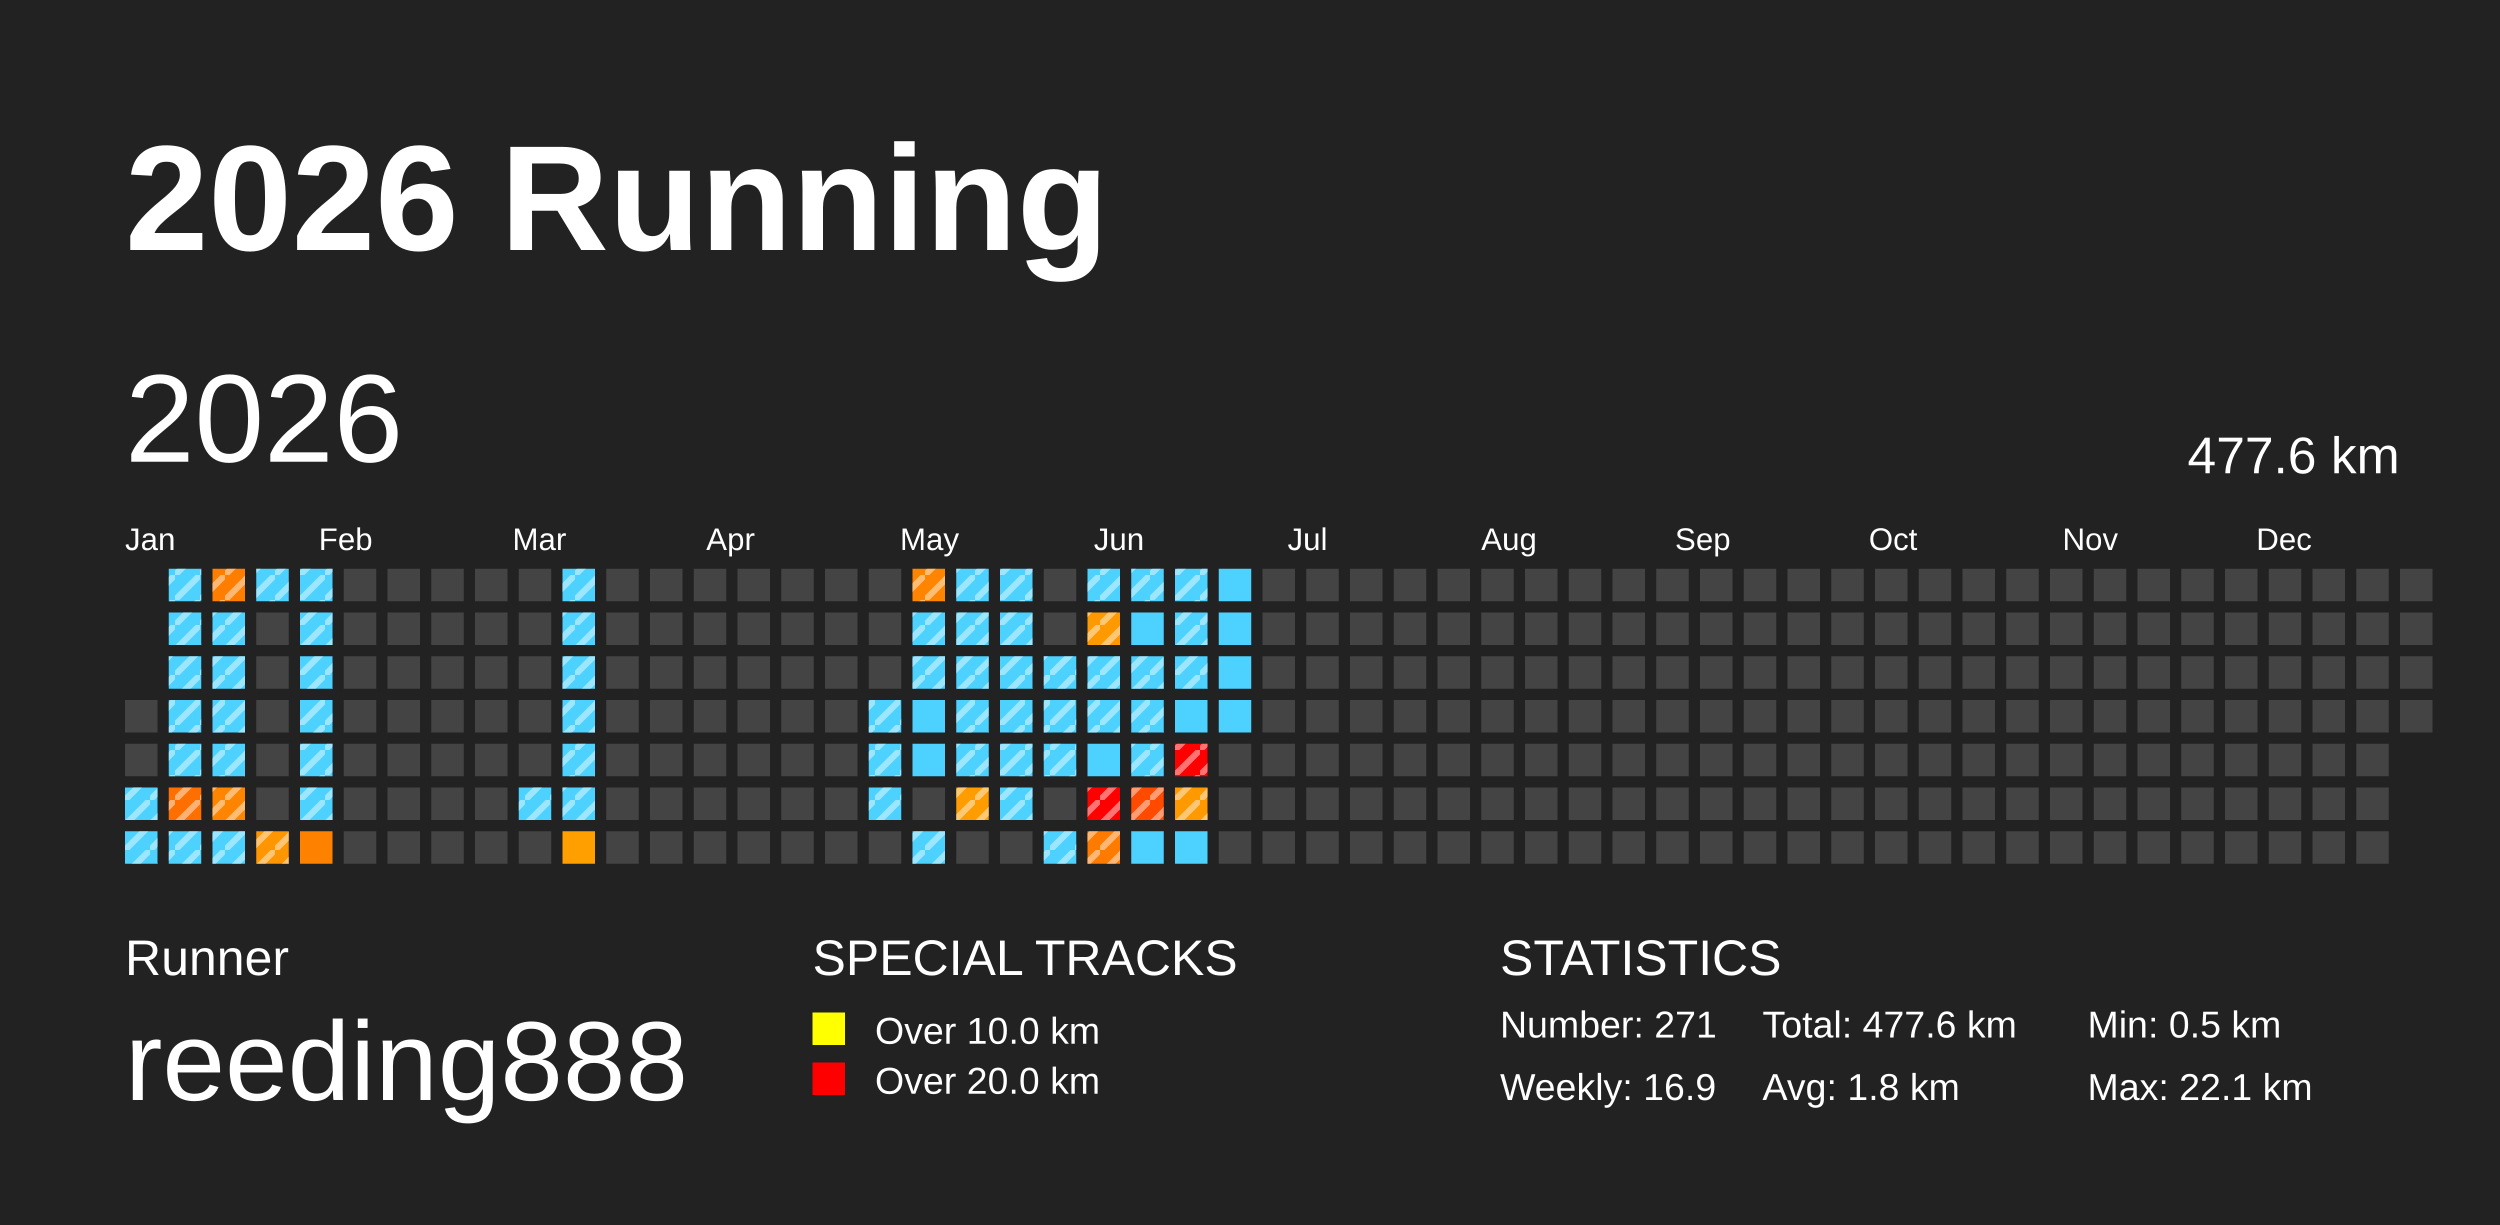
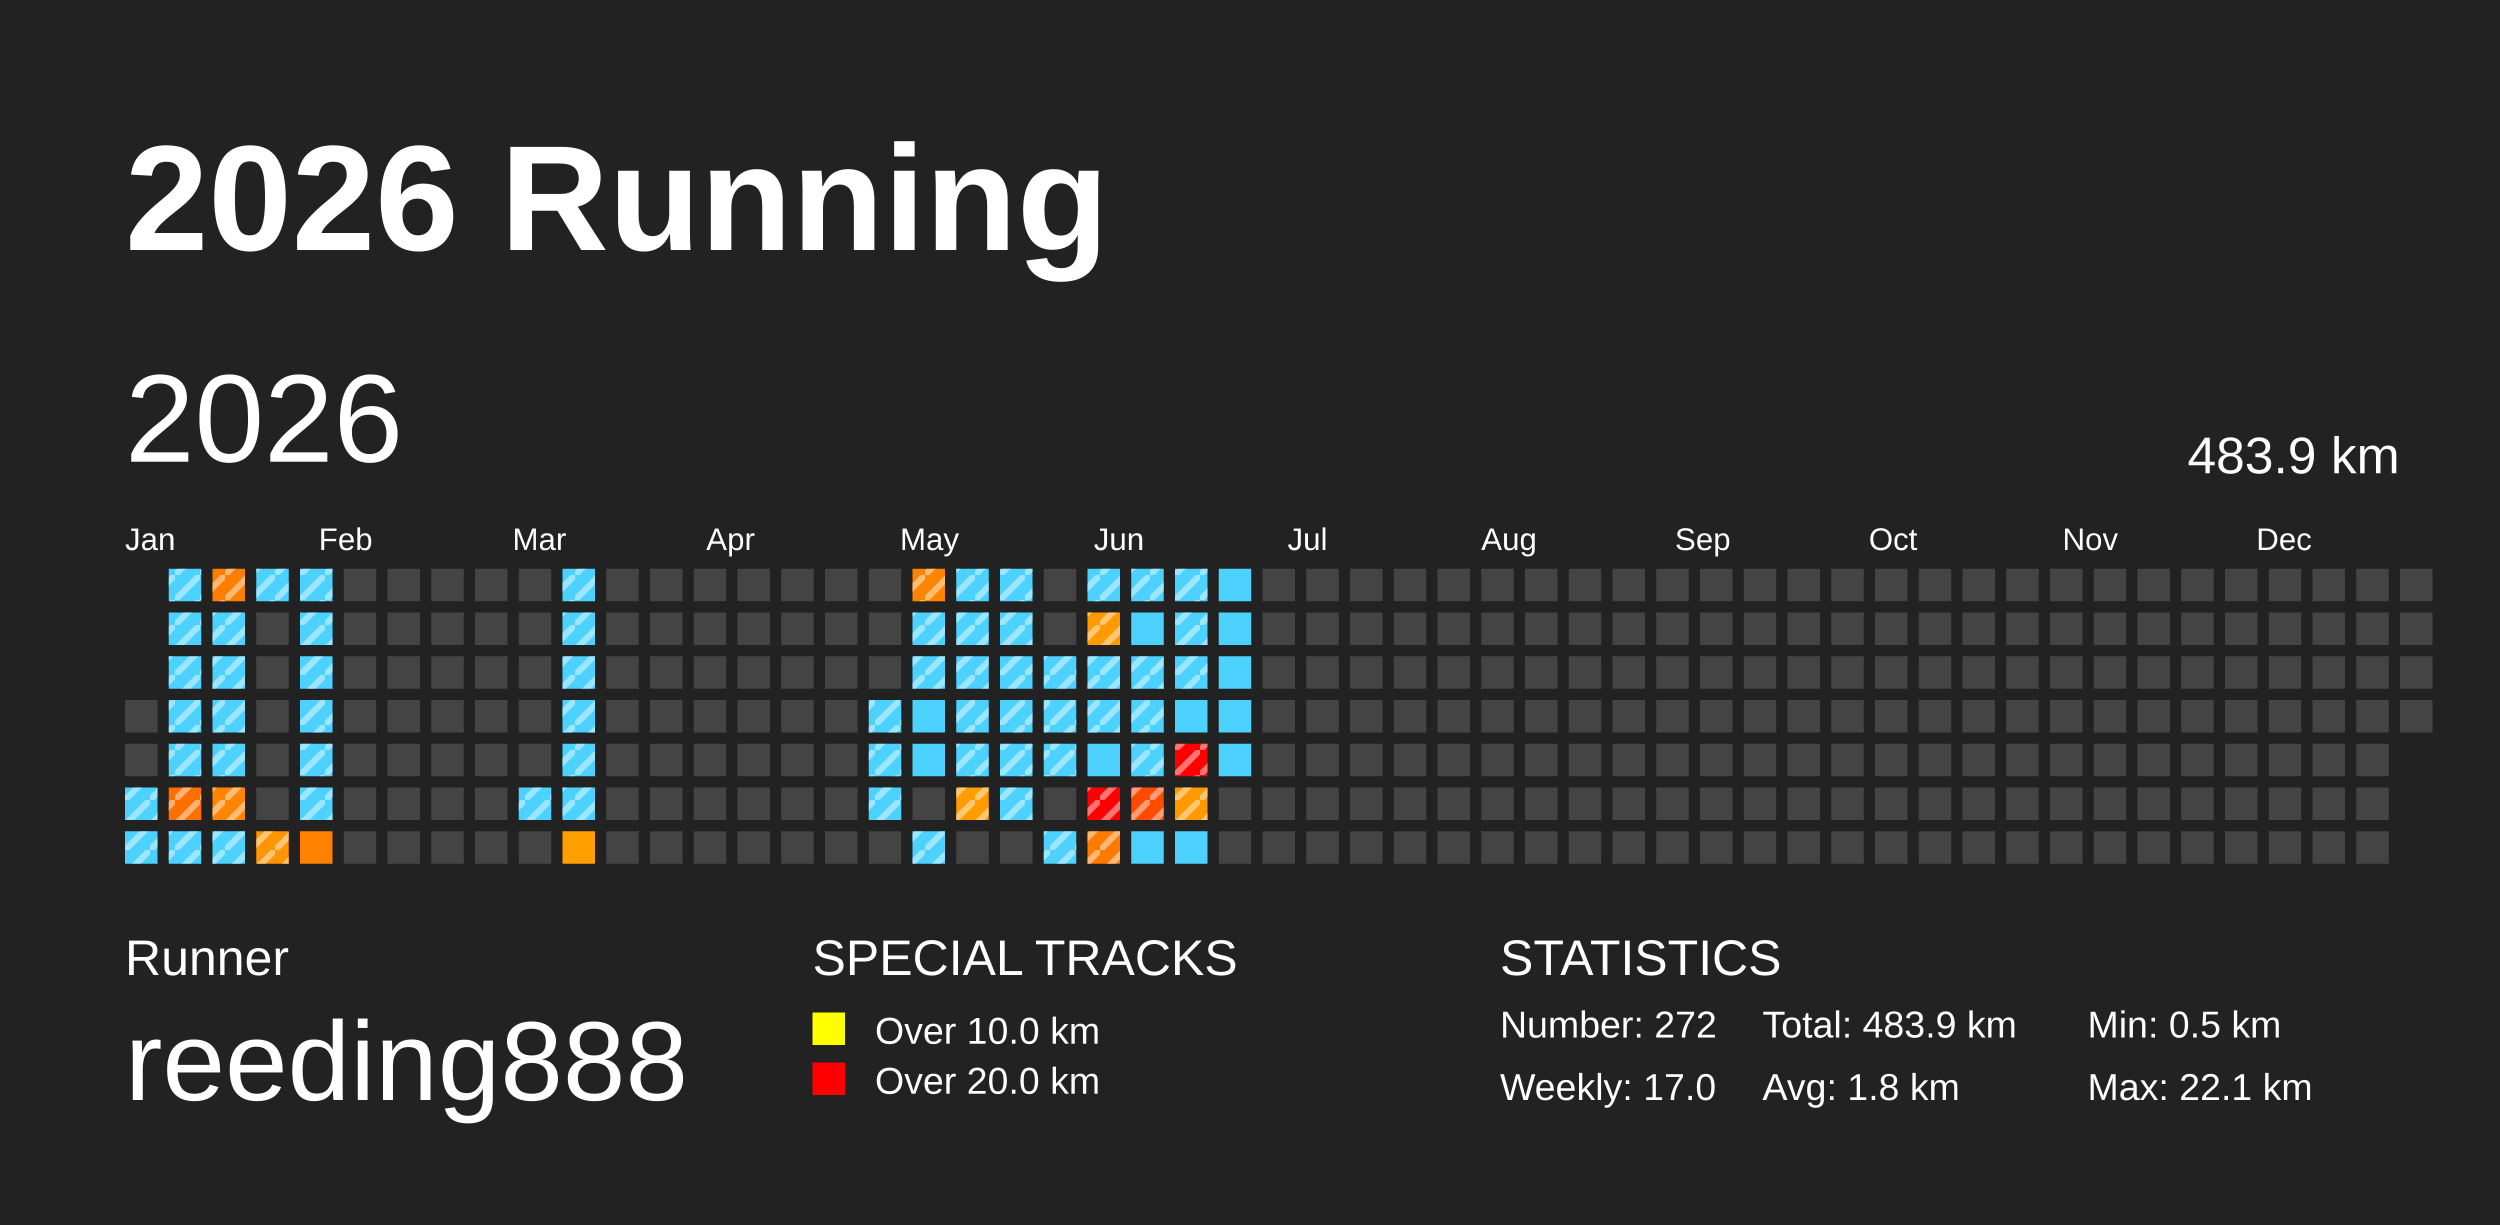
<svg xmlns="http://www.w3.org/2000/svg" baseProfile="full" height="98mm" version="1.1" viewBox="0,0,200,98" width="200mm">
  <defs>
    <pattern height="2" id="indoor-stripe" patternUnits="userSpaceOnUse" width="2">
      <line stroke="white" stroke-opacity="0.45" stroke-width="0.5" x1="0" x2="2" y1="2" y2="0" />
    </pattern>
  </defs>
  <rect fill="#222222" height="98" width="200" x="0" y="0" />
  <text fill="#FFFFFF" style="font-size:12px; font-family:Arial; font-weight:bold;" x="10" y="20">2026 Running</text>
  <text fill="#FFFFFF" style="font-size:4px; font-family:Arial" x="10" y="78">Runner</text>
  <text fill="#FFFFFF" style="font-size:9px; font-family:Arial" x="10" y="88">reeding888</text>
  <text fill="#FFFFFF" style="font-size:4px; font-family:Arial" x="65" y="78">SPECIAL TRACKS</text>
  <rect fill="yellow" height="2.6" width="2.6" x="65" y="81" />
  <text fill="#FFFFFF" style="font-size:3px; font-family:Arial" x="70" y="83.5">Over 10.0 km</text>
  <rect fill="red" height="2.6" width="2.6" x="65" y="85" />
  <text fill="#FFFFFF" style="font-size:3px; font-family:Arial" x="70" y="87.5">Over 20.0 km</text>
  <text fill="#FFFFFF" style="font-size:4px; font-family:Arial" x="120" y="78">STATISTICS</text>
-   <text fill="#FFFFFF" style="font-size:3px; font-family:Arial" x="120" y="83">Number: 271</text>
-   <text fill="#FFFFFF" style="font-size:3px; font-family:Arial" x="120" y="88">Weekly: 16.9</text>
-   <text fill="#FFFFFF" style="font-size:3px; font-family:Arial" x="141" y="83">Total: 477.6 km</text>
+   <text fill="#FFFFFF" style="font-size:3px; font-family:Arial" x="120" y="83">Number: 272</text>
+   <text fill="#FFFFFF" style="font-size:3px; font-family:Arial" x="120" y="88">Weekly: 17.0</text>
+   <text fill="#FFFFFF" style="font-size:3px; font-family:Arial" x="141" y="83">Total: 483.9 km</text>
  <text fill="#FFFFFF" style="font-size:3px; font-family:Arial" x="141" y="88">Avg: 1.8 km</text>
  <text fill="#FFFFFF" style="font-size:3px; font-family:Arial" x="167" y="83">Min: 0.5 km</text>
  <text fill="#FFFFFF" style="font-size:3px; font-family:Arial" x="167" y="88">Max: 22.1 km</text>
  <text dominant-baseline="hanging" fill="#FFFFFF" style="font-size:10.0px; font-family:Arial;" x="10" y="30">2026</text>
-   <text dominant-baseline="hanging" fill="#FFFFFF" style="font-size:4.125px; font-family:Arial;" x="175" y="35">477.6 km</text>
+   <text dominant-baseline="hanging" fill="#FFFFFF" style="font-size:4.125px; font-family:Arial;" x="175" y="35">483.9 km</text>
  <text fill="#FFFFFF" style="font-size:2.5px; font-family:Arial" x="10.0" y="44">Jan</text>
  <text fill="#FFFFFF" style="font-size:2.5px; font-family:Arial" x="25.5" y="44">Feb</text>
  <text fill="#FFFFFF" style="font-size:2.5px; font-family:Arial" x="41.0" y="44">Mar</text>
  <text fill="#FFFFFF" style="font-size:2.5px; font-family:Arial" x="56.5" y="44">Apr</text>
  <text fill="#FFFFFF" style="font-size:2.5px; font-family:Arial" x="72.0" y="44">May</text>
  <text fill="#FFFFFF" style="font-size:2.5px; font-family:Arial" x="87.5" y="44">Jun</text>
  <text fill="#FFFFFF" style="font-size:2.5px; font-family:Arial" x="103.0" y="44">Jul</text>
  <text fill="#FFFFFF" style="font-size:2.5px; font-family:Arial" x="118.5" y="44">Aug</text>
  <text fill="#FFFFFF" style="font-size:2.5px; font-family:Arial" x="134.0" y="44">Sep</text>
  <text fill="#FFFFFF" style="font-size:2.5px; font-family:Arial" x="149.5" y="44">Oct</text>
  <text fill="#FFFFFF" style="font-size:2.5px; font-family:Arial" x="165.0" y="44">Nov</text>
  <text fill="#FFFFFF" style="font-size:2.5px; font-family:Arial" x="180.5" y="44">Dec</text>
  <rect fill="#444444" height="2.6" width="2.6" x="10.0" y="56.0" />
  <rect fill="#444444" height="2.6" width="2.6" x="10.0" y="59.5" />
  <rect fill="#4dd2ff" height="2.6" width="2.6" x="10.0" y="63.0" />
  <rect fill="url(#indoor-stripe)" height="2.6" style="pointer-events: none;" width="2.6" x="10.0" y="63.0" />
  <rect fill="#4dd2ff" height="2.6" width="2.6" x="10.0" y="66.5" />
  <rect fill="url(#indoor-stripe)" height="2.6" style="pointer-events: none;" width="2.6" x="10.0" y="66.5" />
  <rect fill="#4dd2ff" height="2.6" width="2.6" x="13.5" y="45.5" />
  <rect fill="url(#indoor-stripe)" height="2.6" style="pointer-events: none;" width="2.6" x="13.5" y="45.5" />
  <rect fill="#4dd2ff" height="2.6" width="2.6" x="13.5" y="49.0" />
  <rect fill="url(#indoor-stripe)" height="2.6" style="pointer-events: none;" width="2.6" x="13.5" y="49.0" />
  <rect fill="#4dd2ff" height="2.6" width="2.6" x="13.5" y="52.5" />
  <rect fill="url(#indoor-stripe)" height="2.6" style="pointer-events: none;" width="2.6" x="13.5" y="52.5" />
  <rect fill="#4dd2ff" height="2.6" width="2.6" x="13.5" y="56.0" />
  <rect fill="url(#indoor-stripe)" height="2.6" style="pointer-events: none;" width="2.6" x="13.5" y="56.0" />
  <rect fill="#4dd2ff" height="2.6" width="2.6" x="13.5" y="59.5" />
  <rect fill="url(#indoor-stripe)" height="2.6" style="pointer-events: none;" width="2.6" x="13.5" y="59.5" />
  <rect fill="#ff6f00" height="2.6" width="2.6" x="13.5" y="63.0" />
  <rect fill="url(#indoor-stripe)" height="2.6" style="pointer-events: none;" width="2.6" x="13.5" y="63.0" />
  <rect fill="#4dd2ff" height="2.6" width="2.6" x="13.5" y="66.5" />
  <rect fill="url(#indoor-stripe)" height="2.6" style="pointer-events: none;" width="2.6" x="13.5" y="66.5" />
  <rect fill="#ff7e00" height="2.6" width="2.6" x="17.0" y="45.5" />
  <rect fill="url(#indoor-stripe)" height="2.6" style="pointer-events: none;" width="2.6" x="17.0" y="45.5" />
  <rect fill="#4dd2ff" height="2.6" width="2.6" x="17.0" y="49.0" />
  <rect fill="url(#indoor-stripe)" height="2.6" style="pointer-events: none;" width="2.6" x="17.0" y="49.0" />
  <rect fill="#4dd2ff" height="2.6" width="2.6" x="17.0" y="52.5" />
  <rect fill="url(#indoor-stripe)" height="2.6" style="pointer-events: none;" width="2.6" x="17.0" y="52.5" />
  <rect fill="#4dd2ff" height="2.6" width="2.6" x="17.0" y="56.0" />
  <rect fill="url(#indoor-stripe)" height="2.6" style="pointer-events: none;" width="2.6" x="17.0" y="56.0" />
  <rect fill="#4dd2ff" height="2.6" width="2.6" x="17.0" y="59.5" />
  <rect fill="url(#indoor-stripe)" height="2.6" style="pointer-events: none;" width="2.6" x="17.0" y="59.5" />
  <rect fill="#ff8500" height="2.6" width="2.6" x="17.0" y="63.0" />
  <rect fill="url(#indoor-stripe)" height="2.6" style="pointer-events: none;" width="2.6" x="17.0" y="63.0" />
  <rect fill="#4dd2ff" height="2.6" width="2.6" x="17.0" y="66.5" />
  <rect fill="url(#indoor-stripe)" height="2.6" style="pointer-events: none;" width="2.6" x="17.0" y="66.5" />
  <rect fill="#4dd2ff" height="2.6" width="2.6" x="20.5" y="45.5" />
  <rect fill="url(#indoor-stripe)" height="2.6" style="pointer-events: none;" width="2.6" x="20.5" y="45.5" />
  <rect fill="#444444" height="2.6" width="2.6" x="20.5" y="49.0" />
  <rect fill="#444444" height="2.6" width="2.6" x="20.5" y="52.5" />
  <rect fill="#444444" height="2.6" width="2.6" x="20.5" y="56.0" />
  <rect fill="#444444" height="2.6" width="2.6" x="20.5" y="59.5" />
  <rect fill="#444444" height="2.6" width="2.6" x="20.5" y="63.0" />
  <rect fill="#ff9500" height="2.6" width="2.6" x="20.5" y="66.5" />
  <rect fill="url(#indoor-stripe)" height="2.6" style="pointer-events: none;" width="2.6" x="20.5" y="66.5" />
  <rect fill="#4dd2ff" height="2.6" width="2.6" x="24.0" y="45.5" />
  <rect fill="url(#indoor-stripe)" height="2.6" style="pointer-events: none;" width="2.6" x="24.0" y="45.5" />
  <rect fill="#4dd2ff" height="2.6" width="2.6" x="24.0" y="49.0" />
  <rect fill="url(#indoor-stripe)" height="2.6" style="pointer-events: none;" width="2.6" x="24.0" y="49.0" />
  <rect fill="#4dd2ff" height="2.6" width="2.6" x="24.0" y="52.5" />
  <rect fill="url(#indoor-stripe)" height="2.6" style="pointer-events: none;" width="2.6" x="24.0" y="52.5" />
  <rect fill="#4dd2ff" height="2.6" width="2.6" x="24.0" y="56.0" />
  <rect fill="url(#indoor-stripe)" height="2.6" style="pointer-events: none;" width="2.6" x="24.0" y="56.0" />
  <rect fill="#4dd2ff" height="2.6" width="2.6" x="24.0" y="59.5" />
  <rect fill="url(#indoor-stripe)" height="2.6" style="pointer-events: none;" width="2.6" x="24.0" y="59.5" />
  <rect fill="#4dd2ff" height="2.6" width="2.6" x="24.0" y="63.0" />
  <rect fill="url(#indoor-stripe)" height="2.6" style="pointer-events: none;" width="2.6" x="24.0" y="63.0" />
  <rect fill="#ff8100" height="2.6" width="2.6" x="24.0" y="66.5" />
  <rect fill="#444444" height="2.6" width="2.6" x="27.5" y="45.5" />
  <rect fill="#444444" height="2.6" width="2.6" x="27.5" y="49.0" />
  <rect fill="#444444" height="2.6" width="2.6" x="27.5" y="52.5" />
  <rect fill="#444444" height="2.6" width="2.6" x="27.5" y="56.0" />
  <rect fill="#444444" height="2.6" width="2.6" x="27.5" y="59.5" />
  <rect fill="#444444" height="2.6" width="2.6" x="27.5" y="63.0" />
  <rect fill="#444444" height="2.6" width="2.6" x="27.5" y="66.5" />
  <rect fill="#444444" height="2.6" width="2.6" x="31.0" y="45.5" />
  <rect fill="#444444" height="2.6" width="2.6" x="31.0" y="49.0" />
  <rect fill="#444444" height="2.6" width="2.6" x="31.0" y="52.5" />
  <rect fill="#444444" height="2.6" width="2.6" x="31.0" y="56.0" />
  <rect fill="#444444" height="2.6" width="2.6" x="31.0" y="59.5" />
  <rect fill="#444444" height="2.6" width="2.6" x="31.0" y="63.0" />
  <rect fill="#444444" height="2.6" width="2.6" x="31.0" y="66.5" />
  <rect fill="#444444" height="2.6" width="2.6" x="34.5" y="45.5" />
  <rect fill="#444444" height="2.6" width="2.6" x="34.5" y="49.0" />
  <rect fill="#444444" height="2.6" width="2.6" x="34.5" y="52.5" />
  <rect fill="#444444" height="2.6" width="2.6" x="34.5" y="56.0" />
  <rect fill="#444444" height="2.6" width="2.6" x="34.5" y="59.5" />
  <rect fill="#444444" height="2.6" width="2.6" x="34.5" y="63.0" />
  <rect fill="#444444" height="2.6" width="2.6" x="34.5" y="66.5" />
  <rect fill="#444444" height="2.6" width="2.6" x="38.0" y="45.5" />
  <rect fill="#444444" height="2.6" width="2.6" x="38.0" y="49.0" />
  <rect fill="#444444" height="2.6" width="2.6" x="38.0" y="52.5" />
  <rect fill="#444444" height="2.6" width="2.6" x="38.0" y="56.0" />
  <rect fill="#444444" height="2.6" width="2.6" x="38.0" y="59.5" />
  <rect fill="#444444" height="2.6" width="2.6" x="38.0" y="63.0" />
  <rect fill="#444444" height="2.6" width="2.6" x="38.0" y="66.5" />
  <rect fill="#444444" height="2.6" width="2.6" x="41.5" y="45.5" />
  <rect fill="#444444" height="2.6" width="2.6" x="41.5" y="49.0" />
  <rect fill="#444444" height="2.6" width="2.6" x="41.5" y="52.5" />
  <rect fill="#444444" height="2.6" width="2.6" x="41.5" y="56.0" />
  <rect fill="#444444" height="2.6" width="2.6" x="41.5" y="59.5" />
  <rect fill="#4dd2ff" height="2.6" width="2.6" x="41.5" y="63.0" />
  <rect fill="url(#indoor-stripe)" height="2.6" style="pointer-events: none;" width="2.6" x="41.5" y="63.0" />
  <rect fill="#444444" height="2.6" width="2.6" x="41.5" y="66.5" />
  <rect fill="#4dd2ff" height="2.6" width="2.6" x="45.0" y="45.5" />
  <rect fill="url(#indoor-stripe)" height="2.6" style="pointer-events: none;" width="2.6" x="45.0" y="45.5" />
  <rect fill="#4dd2ff" height="2.6" width="2.6" x="45.0" y="49.0" />
  <rect fill="url(#indoor-stripe)" height="2.6" style="pointer-events: none;" width="2.6" x="45.0" y="49.0" />
  <rect fill="#4dd2ff" height="2.6" width="2.6" x="45.0" y="52.5" />
  <rect fill="url(#indoor-stripe)" height="2.6" style="pointer-events: none;" width="2.6" x="45.0" y="52.5" />
  <rect fill="#4dd2ff" height="2.6" width="2.6" x="45.0" y="56.0" />
  <rect fill="url(#indoor-stripe)" height="2.6" style="pointer-events: none;" width="2.6" x="45.0" y="56.0" />
  <rect fill="#4dd2ff" height="2.6" width="2.6" x="45.0" y="59.5" />
  <rect fill="url(#indoor-stripe)" height="2.6" style="pointer-events: none;" width="2.6" x="45.0" y="59.5" />
  <rect fill="#4dd2ff" height="2.6" width="2.6" x="45.0" y="63.0" />
  <rect fill="url(#indoor-stripe)" height="2.6" style="pointer-events: none;" width="2.6" x="45.0" y="63.0" />
  <rect fill="#ff9f00" height="2.6" width="2.6" x="45.0" y="66.5" />
  <rect fill="#444444" height="2.6" width="2.6" x="48.5" y="45.5" />
  <rect fill="#444444" height="2.6" width="2.6" x="48.5" y="49.0" />
  <rect fill="#444444" height="2.6" width="2.6" x="48.5" y="52.5" />
  <rect fill="#444444" height="2.6" width="2.6" x="48.5" y="56.0" />
  <rect fill="#444444" height="2.6" width="2.6" x="48.5" y="59.5" />
  <rect fill="#444444" height="2.6" width="2.6" x="48.5" y="63.0" />
  <rect fill="#444444" height="2.6" width="2.6" x="48.5" y="66.5" />
  <rect fill="#444444" height="2.6" width="2.6" x="52.0" y="45.5" />
  <rect fill="#444444" height="2.6" width="2.6" x="52.0" y="49.0" />
  <rect fill="#444444" height="2.6" width="2.6" x="52.0" y="52.5" />
  <rect fill="#444444" height="2.6" width="2.6" x="52.0" y="56.0" />
  <rect fill="#444444" height="2.6" width="2.6" x="52.0" y="59.5" />
  <rect fill="#444444" height="2.6" width="2.6" x="52.0" y="63.0" />
  <rect fill="#444444" height="2.6" width="2.6" x="52.0" y="66.5" />
  <rect fill="#444444" height="2.6" width="2.6" x="55.5" y="45.5" />
  <rect fill="#444444" height="2.6" width="2.6" x="55.5" y="49.0" />
  <rect fill="#444444" height="2.6" width="2.6" x="55.5" y="52.5" />
  <rect fill="#444444" height="2.6" width="2.6" x="55.5" y="56.0" />
  <rect fill="#444444" height="2.6" width="2.6" x="55.5" y="59.5" />
  <rect fill="#444444" height="2.6" width="2.6" x="55.5" y="63.0" />
  <rect fill="#444444" height="2.6" width="2.6" x="55.5" y="66.5" />
  <rect fill="#444444" height="2.6" width="2.6" x="59.0" y="45.5" />
  <rect fill="#444444" height="2.6" width="2.6" x="59.0" y="49.0" />
  <rect fill="#444444" height="2.6" width="2.6" x="59.0" y="52.5" />
  <rect fill="#444444" height="2.6" width="2.6" x="59.0" y="56.0" />
  <rect fill="#444444" height="2.6" width="2.6" x="59.0" y="59.5" />
  <rect fill="#444444" height="2.6" width="2.6" x="59.0" y="63.0" />
  <rect fill="#444444" height="2.6" width="2.6" x="59.0" y="66.5" />
  <rect fill="#444444" height="2.6" width="2.6" x="62.5" y="45.5" />
  <rect fill="#444444" height="2.6" width="2.6" x="62.5" y="49.0" />
  <rect fill="#444444" height="2.6" width="2.6" x="62.5" y="52.5" />
  <rect fill="#444444" height="2.6" width="2.6" x="62.5" y="56.0" />
  <rect fill="#444444" height="2.6" width="2.6" x="62.5" y="59.5" />
  <rect fill="#444444" height="2.6" width="2.6" x="62.5" y="63.0" />
  <rect fill="#444444" height="2.6" width="2.6" x="62.5" y="66.5" />
  <rect fill="#444444" height="2.6" width="2.6" x="66.0" y="45.5" />
  <rect fill="#444444" height="2.6" width="2.6" x="66.0" y="49.0" />
  <rect fill="#444444" height="2.6" width="2.6" x="66.0" y="52.5" />
  <rect fill="#444444" height="2.6" width="2.6" x="66.0" y="56.0" />
  <rect fill="#444444" height="2.6" width="2.6" x="66.0" y="59.5" />
  <rect fill="#444444" height="2.6" width="2.6" x="66.0" y="63.0" />
  <rect fill="#444444" height="2.6" width="2.6" x="66.0" y="66.5" />
  <rect fill="#444444" height="2.6" width="2.6" x="69.5" y="45.5" />
  <rect fill="#444444" height="2.6" width="2.6" x="69.5" y="49.0" />
  <rect fill="#444444" height="2.6" width="2.6" x="69.5" y="52.5" />
  <rect fill="#4dd2ff" height="2.6" width="2.6" x="69.5" y="56.0" />
  <rect fill="url(#indoor-stripe)" height="2.6" style="pointer-events: none;" width="2.6" x="69.5" y="56.0" />
  <rect fill="#4dd2ff" height="2.6" width="2.6" x="69.5" y="59.5" />
  <rect fill="url(#indoor-stripe)" height="2.6" style="pointer-events: none;" width="2.6" x="69.5" y="59.5" />
  <rect fill="#4dd2ff" height="2.6" width="2.6" x="69.5" y="63.0" />
  <rect fill="url(#indoor-stripe)" height="2.6" style="pointer-events: none;" width="2.6" x="69.5" y="63.0" />
  <rect fill="#444444" height="2.6" width="2.6" x="69.5" y="66.5" />
  <rect fill="#ff8500" height="2.6" width="2.6" x="73.0" y="45.5" />
  <rect fill="url(#indoor-stripe)" height="2.6" style="pointer-events: none;" width="2.6" x="73.0" y="45.5" />
  <rect fill="#4dd2ff" height="2.6" width="2.6" x="73.0" y="49.0" />
  <rect fill="url(#indoor-stripe)" height="2.6" style="pointer-events: none;" width="2.6" x="73.0" y="49.0" />
  <rect fill="#4dd2ff" height="2.6" width="2.6" x="73.0" y="52.5" />
  <rect fill="url(#indoor-stripe)" height="2.6" style="pointer-events: none;" width="2.6" x="73.0" y="52.5" />
  <rect fill="#4dd2ff" height="2.6" width="2.6" x="73.0" y="56.0" />
  <rect fill="#4dd2ff" height="2.6" width="2.6" x="73.0" y="59.5" />
  <rect fill="#444444" height="2.6" width="2.6" x="73.0" y="63.0" />
  <rect fill="#4dd2ff" height="2.6" width="2.6" x="73.0" y="66.5" />
  <rect fill="url(#indoor-stripe)" height="2.6" style="pointer-events: none;" width="2.6" x="73.0" y="66.5" />
  <rect fill="#4dd2ff" height="2.6" width="2.6" x="76.5" y="45.5" />
  <rect fill="url(#indoor-stripe)" height="2.6" style="pointer-events: none;" width="2.6" x="76.5" y="45.5" />
  <rect fill="#4dd2ff" height="2.6" width="2.6" x="76.5" y="49.0" />
  <rect fill="url(#indoor-stripe)" height="2.6" style="pointer-events: none;" width="2.6" x="76.5" y="49.0" />
  <rect fill="#4dd2ff" height="2.6" width="2.6" x="76.5" y="52.5" />
  <rect fill="url(#indoor-stripe)" height="2.6" style="pointer-events: none;" width="2.6" x="76.5" y="52.5" />
  <rect fill="#4dd2ff" height="2.6" width="2.6" x="76.5" y="56.0" />
  <rect fill="url(#indoor-stripe)" height="2.6" style="pointer-events: none;" width="2.6" x="76.5" y="56.0" />
  <rect fill="#4dd2ff" height="2.6" width="2.6" x="76.5" y="59.5" />
  <rect fill="url(#indoor-stripe)" height="2.6" style="pointer-events: none;" width="2.6" x="76.5" y="59.5" />
  <rect fill="#ff9c00" height="2.6" width="2.6" x="76.5" y="63.0" />
  <rect fill="url(#indoor-stripe)" height="2.6" style="pointer-events: none;" width="2.6" x="76.5" y="63.0" />
  <rect fill="#444444" height="2.6" width="2.6" x="76.5" y="66.5" />
  <rect fill="#4dd2ff" height="2.6" width="2.6" x="80.0" y="45.5" />
  <rect fill="url(#indoor-stripe)" height="2.6" style="pointer-events: none;" width="2.6" x="80.0" y="45.5" />
  <rect fill="#4dd2ff" height="2.6" width="2.6" x="80.0" y="49.0" />
  <rect fill="url(#indoor-stripe)" height="2.6" style="pointer-events: none;" width="2.6" x="80.0" y="49.0" />
  <rect fill="#4dd2ff" height="2.6" width="2.6" x="80.0" y="52.5" />
  <rect fill="url(#indoor-stripe)" height="2.6" style="pointer-events: none;" width="2.6" x="80.0" y="52.5" />
  <rect fill="#4dd2ff" height="2.6" width="2.6" x="80.0" y="56.0" />
  <rect fill="url(#indoor-stripe)" height="2.6" style="pointer-events: none;" width="2.6" x="80.0" y="56.0" />
  <rect fill="#4dd2ff" height="2.6" width="2.6" x="80.0" y="59.5" />
  <rect fill="url(#indoor-stripe)" height="2.6" style="pointer-events: none;" width="2.6" x="80.0" y="59.5" />
  <rect fill="#4dd2ff" height="2.6" width="2.6" x="80.0" y="63.0" />
  <rect fill="url(#indoor-stripe)" height="2.6" style="pointer-events: none;" width="2.6" x="80.0" y="63.0" />
  <rect fill="#444444" height="2.6" width="2.6" x="80.0" y="66.5" />
  <rect fill="#444444" height="2.6" width="2.6" x="83.5" y="45.5" />
  <rect fill="#444444" height="2.6" width="2.6" x="83.5" y="49.0" />
  <rect fill="#4dd2ff" height="2.6" width="2.6" x="83.5" y="52.5" />
  <rect fill="url(#indoor-stripe)" height="2.6" style="pointer-events: none;" width="2.6" x="83.5" y="52.5" />
  <rect fill="#4dd2ff" height="2.6" width="2.6" x="83.5" y="56.0" />
  <rect fill="url(#indoor-stripe)" height="2.6" style="pointer-events: none;" width="2.6" x="83.5" y="56.0" />
  <rect fill="#4dd2ff" height="2.6" width="2.6" x="83.5" y="59.5" />
  <rect fill="url(#indoor-stripe)" height="2.6" style="pointer-events: none;" width="2.6" x="83.5" y="59.5" />
  <rect fill="#444444" height="2.6" width="2.6" x="83.5" y="63.0" />
  <rect fill="#4dd2ff" height="2.6" width="2.6" x="83.5" y="66.5" />
  <rect fill="url(#indoor-stripe)" height="2.6" style="pointer-events: none;" width="2.6" x="83.5" y="66.5" />
  <rect fill="#4dd2ff" height="2.6" width="2.6" x="87.0" y="45.5" />
  <rect fill="url(#indoor-stripe)" height="2.6" style="pointer-events: none;" width="2.6" x="87.0" y="45.5" />
  <rect fill="#ff9900" height="2.6" width="2.6" x="87.0" y="49.0" />
  <rect fill="url(#indoor-stripe)" height="2.6" style="pointer-events: none;" width="2.6" x="87.0" y="49.0" />
  <rect fill="#4dd2ff" height="2.6" width="2.6" x="87.0" y="52.5" />
  <rect fill="url(#indoor-stripe)" height="2.6" style="pointer-events: none;" width="2.6" x="87.0" y="52.5" />
  <rect fill="#4dd2ff" height="2.6" width="2.6" x="87.0" y="56.0" />
  <rect fill="url(#indoor-stripe)" height="2.6" style="pointer-events: none;" width="2.6" x="87.0" y="56.0" />
  <rect fill="#4dd2ff" height="2.6" width="2.6" x="87.0" y="59.5" />
  <rect fill="red" height="2.6" width="2.6" x="87.0" y="63.0" />
  <rect fill="url(#indoor-stripe)" height="2.6" style="pointer-events: none;" width="2.6" x="87.0" y="63.0" />
  <rect fill="#ff7b00" height="2.6" width="2.6" x="87.0" y="66.5" />
  <rect fill="url(#indoor-stripe)" height="2.6" style="pointer-events: none;" width="2.6" x="87.0" y="66.5" />
  <rect fill="#4dd2ff" height="2.6" width="2.6" x="90.5" y="45.5" />
  <rect fill="url(#indoor-stripe)" height="2.6" style="pointer-events: none;" width="2.6" x="90.5" y="45.5" />
  <rect fill="#4dd2ff" height="2.6" width="2.6" x="90.5" y="49.0" />
  <rect fill="#4dd2ff" height="2.6" width="2.6" x="90.5" y="52.5" />
  <rect fill="url(#indoor-stripe)" height="2.6" style="pointer-events: none;" width="2.6" x="90.5" y="52.5" />
  <rect fill="#4dd2ff" height="2.6" width="2.6" x="90.5" y="56.0" />
  <rect fill="url(#indoor-stripe)" height="2.6" style="pointer-events: none;" width="2.6" x="90.5" y="56.0" />
  <rect fill="#4dd2ff" height="2.6" width="2.6" x="90.5" y="59.5" />
  <rect fill="url(#indoor-stripe)" height="2.6" style="pointer-events: none;" width="2.6" x="90.5" y="59.5" />
  <rect fill="#ff4a00" height="2.6" width="2.6" x="90.5" y="63.0" />
  <rect fill="url(#indoor-stripe)" height="2.6" style="pointer-events: none;" width="2.6" x="90.5" y="63.0" />
  <rect fill="#4dd2ff" height="2.6" width="2.6" x="90.5" y="66.5" />
  <rect fill="#4dd2ff" height="2.6" width="2.6" x="94.0" y="45.5" />
  <rect fill="url(#indoor-stripe)" height="2.6" style="pointer-events: none;" width="2.6" x="94.0" y="45.5" />
  <rect fill="#4dd2ff" height="2.6" width="2.6" x="94.0" y="49.0" />
  <rect fill="url(#indoor-stripe)" height="2.6" style="pointer-events: none;" width="2.6" x="94.0" y="49.0" />
  <rect fill="#4dd2ff" height="2.6" width="2.6" x="94.0" y="52.5" />
  <rect fill="url(#indoor-stripe)" height="2.6" style="pointer-events: none;" width="2.6" x="94.0" y="52.5" />
  <rect fill="#4dd2ff" height="2.6" width="2.6" x="94.0" y="56.0" />
  <rect fill="red" height="2.6" width="2.6" x="94.0" y="59.5" />
  <rect fill="url(#indoor-stripe)" height="2.6" style="pointer-events: none;" width="2.6" x="94.0" y="59.5" />
  <rect fill="#ff9900" height="2.6" width="2.6" x="94.0" y="63.0" />
  <rect fill="url(#indoor-stripe)" height="2.6" style="pointer-events: none;" width="2.6" x="94.0" y="63.0" />
  <rect fill="#4dd2ff" height="2.6" width="2.6" x="94.0" y="66.5" />
  <rect fill="#4dd2ff" height="2.6" width="2.6" x="97.5" y="45.5" />
  <rect fill="#4dd2ff" height="2.6" width="2.6" x="97.5" y="49.0" />
  <rect fill="#4dd2ff" height="2.6" width="2.6" x="97.5" y="52.5" />
  <rect fill="#4dd2ff" height="2.6" width="2.6" x="97.5" y="56.0" />
-   <rect fill="#444444" height="2.6" width="2.6" x="97.5" y="59.5" />
+   <rect fill="#4dd2ff" height="2.6" width="2.6" x="97.5" y="59.5" />
  <rect fill="#444444" height="2.6" width="2.6" x="97.5" y="63.0" />
  <rect fill="#444444" height="2.6" width="2.6" x="97.5" y="66.5" />
  <rect fill="#444444" height="2.6" width="2.6" x="101.0" y="45.5" />
  <rect fill="#444444" height="2.6" width="2.6" x="101.0" y="49.0" />
  <rect fill="#444444" height="2.6" width="2.6" x="101.0" y="52.5" />
  <rect fill="#444444" height="2.6" width="2.6" x="101.0" y="56.0" />
  <rect fill="#444444" height="2.6" width="2.6" x="101.0" y="59.5" />
  <rect fill="#444444" height="2.6" width="2.6" x="101.0" y="63.0" />
  <rect fill="#444444" height="2.6" width="2.6" x="101.0" y="66.5" />
  <rect fill="#444444" height="2.6" width="2.6" x="104.5" y="45.5" />
  <rect fill="#444444" height="2.6" width="2.6" x="104.5" y="49.0" />
  <rect fill="#444444" height="2.6" width="2.6" x="104.5" y="52.5" />
  <rect fill="#444444" height="2.6" width="2.6" x="104.5" y="56.0" />
  <rect fill="#444444" height="2.6" width="2.6" x="104.5" y="59.5" />
  <rect fill="#444444" height="2.6" width="2.6" x="104.5" y="63.0" />
  <rect fill="#444444" height="2.6" width="2.6" x="104.5" y="66.5" />
  <rect fill="#444444" height="2.6" width="2.6" x="108.0" y="45.5" />
  <rect fill="#444444" height="2.6" width="2.6" x="108.0" y="49.0" />
  <rect fill="#444444" height="2.6" width="2.6" x="108.0" y="52.5" />
  <rect fill="#444444" height="2.6" width="2.6" x="108.0" y="56.0" />
  <rect fill="#444444" height="2.6" width="2.6" x="108.0" y="59.5" />
  <rect fill="#444444" height="2.6" width="2.6" x="108.0" y="63.0" />
  <rect fill="#444444" height="2.6" width="2.6" x="108.0" y="66.5" />
  <rect fill="#444444" height="2.6" width="2.6" x="111.5" y="45.5" />
  <rect fill="#444444" height="2.6" width="2.6" x="111.5" y="49.0" />
  <rect fill="#444444" height="2.6" width="2.6" x="111.5" y="52.5" />
  <rect fill="#444444" height="2.6" width="2.6" x="111.5" y="56.0" />
  <rect fill="#444444" height="2.6" width="2.6" x="111.5" y="59.5" />
  <rect fill="#444444" height="2.6" width="2.6" x="111.5" y="63.0" />
  <rect fill="#444444" height="2.6" width="2.6" x="111.5" y="66.5" />
  <rect fill="#444444" height="2.6" width="2.6" x="115.0" y="45.5" />
  <rect fill="#444444" height="2.6" width="2.6" x="115.0" y="49.0" />
  <rect fill="#444444" height="2.6" width="2.6" x="115.0" y="52.5" />
  <rect fill="#444444" height="2.6" width="2.6" x="115.0" y="56.0" />
  <rect fill="#444444" height="2.6" width="2.6" x="115.0" y="59.5" />
  <rect fill="#444444" height="2.6" width="2.6" x="115.0" y="63.0" />
  <rect fill="#444444" height="2.6" width="2.6" x="115.0" y="66.5" />
  <rect fill="#444444" height="2.6" width="2.6" x="118.5" y="45.5" />
  <rect fill="#444444" height="2.6" width="2.6" x="118.5" y="49.0" />
  <rect fill="#444444" height="2.6" width="2.6" x="118.5" y="52.5" />
  <rect fill="#444444" height="2.6" width="2.6" x="118.5" y="56.0" />
  <rect fill="#444444" height="2.6" width="2.6" x="118.5" y="59.5" />
  <rect fill="#444444" height="2.6" width="2.6" x="118.5" y="63.0" />
  <rect fill="#444444" height="2.6" width="2.6" x="118.5" y="66.5" />
  <rect fill="#444444" height="2.6" width="2.6" x="122.0" y="45.5" />
  <rect fill="#444444" height="2.6" width="2.6" x="122.0" y="49.0" />
  <rect fill="#444444" height="2.6" width="2.6" x="122.0" y="52.5" />
  <rect fill="#444444" height="2.6" width="2.6" x="122.0" y="56.0" />
  <rect fill="#444444" height="2.6" width="2.6" x="122.0" y="59.5" />
  <rect fill="#444444" height="2.6" width="2.6" x="122.0" y="63.0" />
  <rect fill="#444444" height="2.6" width="2.6" x="122.0" y="66.5" />
  <rect fill="#444444" height="2.6" width="2.6" x="125.5" y="45.5" />
  <rect fill="#444444" height="2.6" width="2.6" x="125.5" y="49.0" />
  <rect fill="#444444" height="2.6" width="2.6" x="125.5" y="52.5" />
  <rect fill="#444444" height="2.6" width="2.6" x="125.5" y="56.0" />
  <rect fill="#444444" height="2.6" width="2.6" x="125.5" y="59.5" />
  <rect fill="#444444" height="2.6" width="2.6" x="125.5" y="63.0" />
  <rect fill="#444444" height="2.6" width="2.6" x="125.5" y="66.5" />
  <rect fill="#444444" height="2.6" width="2.6" x="129.0" y="45.5" />
  <rect fill="#444444" height="2.6" width="2.6" x="129.0" y="49.0" />
  <rect fill="#444444" height="2.6" width="2.6" x="129.0" y="52.5" />
  <rect fill="#444444" height="2.6" width="2.6" x="129.0" y="56.0" />
  <rect fill="#444444" height="2.6" width="2.6" x="129.0" y="59.5" />
  <rect fill="#444444" height="2.6" width="2.6" x="129.0" y="63.0" />
  <rect fill="#444444" height="2.6" width="2.6" x="129.0" y="66.5" />
  <rect fill="#444444" height="2.6" width="2.6" x="132.5" y="45.5" />
  <rect fill="#444444" height="2.6" width="2.6" x="132.5" y="49.0" />
  <rect fill="#444444" height="2.6" width="2.6" x="132.5" y="52.5" />
  <rect fill="#444444" height="2.6" width="2.6" x="132.5" y="56.0" />
  <rect fill="#444444" height="2.6" width="2.6" x="132.5" y="59.5" />
  <rect fill="#444444" height="2.6" width="2.6" x="132.5" y="63.0" />
  <rect fill="#444444" height="2.6" width="2.6" x="132.5" y="66.5" />
  <rect fill="#444444" height="2.6" width="2.6" x="136.0" y="45.5" />
  <rect fill="#444444" height="2.6" width="2.6" x="136.0" y="49.0" />
  <rect fill="#444444" height="2.6" width="2.6" x="136.0" y="52.5" />
  <rect fill="#444444" height="2.6" width="2.6" x="136.0" y="56.0" />
  <rect fill="#444444" height="2.6" width="2.6" x="136.0" y="59.5" />
  <rect fill="#444444" height="2.6" width="2.6" x="136.0" y="63.0" />
  <rect fill="#444444" height="2.6" width="2.6" x="136.0" y="66.5" />
  <rect fill="#444444" height="2.6" width="2.6" x="139.5" y="45.5" />
  <rect fill="#444444" height="2.6" width="2.6" x="139.5" y="49.0" />
  <rect fill="#444444" height="2.6" width="2.6" x="139.5" y="52.5" />
  <rect fill="#444444" height="2.6" width="2.6" x="139.5" y="56.0" />
  <rect fill="#444444" height="2.6" width="2.6" x="139.5" y="59.5" />
  <rect fill="#444444" height="2.6" width="2.6" x="139.5" y="63.0" />
  <rect fill="#444444" height="2.6" width="2.6" x="139.5" y="66.5" />
  <rect fill="#444444" height="2.6" width="2.6" x="143.0" y="45.5" />
  <rect fill="#444444" height="2.6" width="2.6" x="143.0" y="49.0" />
  <rect fill="#444444" height="2.6" width="2.6" x="143.0" y="52.5" />
  <rect fill="#444444" height="2.6" width="2.6" x="143.0" y="56.0" />
  <rect fill="#444444" height="2.6" width="2.6" x="143.0" y="59.5" />
  <rect fill="#444444" height="2.6" width="2.6" x="143.0" y="63.0" />
  <rect fill="#444444" height="2.6" width="2.6" x="143.0" y="66.5" />
  <rect fill="#444444" height="2.6" width="2.6" x="146.5" y="45.5" />
  <rect fill="#444444" height="2.6" width="2.6" x="146.5" y="49.0" />
  <rect fill="#444444" height="2.6" width="2.6" x="146.5" y="52.5" />
  <rect fill="#444444" height="2.6" width="2.6" x="146.5" y="56.0" />
  <rect fill="#444444" height="2.6" width="2.6" x="146.5" y="59.5" />
  <rect fill="#444444" height="2.6" width="2.6" x="146.5" y="63.0" />
  <rect fill="#444444" height="2.6" width="2.6" x="146.5" y="66.5" />
  <rect fill="#444444" height="2.6" width="2.6" x="150.0" y="45.5" />
  <rect fill="#444444" height="2.6" width="2.6" x="150.0" y="49.0" />
  <rect fill="#444444" height="2.6" width="2.6" x="150.0" y="52.5" />
  <rect fill="#444444" height="2.6" width="2.6" x="150.0" y="56.0" />
  <rect fill="#444444" height="2.6" width="2.6" x="150.0" y="59.5" />
  <rect fill="#444444" height="2.6" width="2.6" x="150.0" y="63.0" />
  <rect fill="#444444" height="2.6" width="2.6" x="150.0" y="66.5" />
  <rect fill="#444444" height="2.6" width="2.6" x="153.5" y="45.5" />
  <rect fill="#444444" height="2.6" width="2.6" x="153.5" y="49.0" />
  <rect fill="#444444" height="2.6" width="2.6" x="153.5" y="52.5" />
  <rect fill="#444444" height="2.6" width="2.6" x="153.5" y="56.0" />
  <rect fill="#444444" height="2.6" width="2.6" x="153.5" y="59.5" />
  <rect fill="#444444" height="2.6" width="2.6" x="153.5" y="63.0" />
  <rect fill="#444444" height="2.6" width="2.6" x="153.5" y="66.5" />
  <rect fill="#444444" height="2.6" width="2.6" x="157.0" y="45.5" />
  <rect fill="#444444" height="2.6" width="2.6" x="157.0" y="49.0" />
  <rect fill="#444444" height="2.6" width="2.6" x="157.0" y="52.5" />
  <rect fill="#444444" height="2.6" width="2.6" x="157.0" y="56.0" />
  <rect fill="#444444" height="2.6" width="2.6" x="157.0" y="59.5" />
  <rect fill="#444444" height="2.6" width="2.6" x="157.0" y="63.0" />
  <rect fill="#444444" height="2.6" width="2.6" x="157.0" y="66.5" />
  <rect fill="#444444" height="2.6" width="2.6" x="160.5" y="45.5" />
  <rect fill="#444444" height="2.6" width="2.6" x="160.5" y="49.0" />
  <rect fill="#444444" height="2.6" width="2.6" x="160.5" y="52.5" />
  <rect fill="#444444" height="2.6" width="2.6" x="160.5" y="56.0" />
  <rect fill="#444444" height="2.6" width="2.6" x="160.5" y="59.5" />
  <rect fill="#444444" height="2.6" width="2.6" x="160.5" y="63.0" />
  <rect fill="#444444" height="2.6" width="2.6" x="160.5" y="66.5" />
  <rect fill="#444444" height="2.6" width="2.6" x="164.0" y="45.5" />
  <rect fill="#444444" height="2.6" width="2.6" x="164.0" y="49.0" />
  <rect fill="#444444" height="2.6" width="2.6" x="164.0" y="52.5" />
  <rect fill="#444444" height="2.6" width="2.6" x="164.0" y="56.0" />
  <rect fill="#444444" height="2.6" width="2.6" x="164.0" y="59.5" />
  <rect fill="#444444" height="2.6" width="2.6" x="164.0" y="63.0" />
  <rect fill="#444444" height="2.6" width="2.6" x="164.0" y="66.5" />
  <rect fill="#444444" height="2.6" width="2.6" x="167.5" y="45.5" />
  <rect fill="#444444" height="2.6" width="2.6" x="167.5" y="49.0" />
  <rect fill="#444444" height="2.6" width="2.6" x="167.5" y="52.5" />
  <rect fill="#444444" height="2.6" width="2.6" x="167.5" y="56.0" />
  <rect fill="#444444" height="2.6" width="2.6" x="167.5" y="59.5" />
  <rect fill="#444444" height="2.6" width="2.6" x="167.5" y="63.0" />
  <rect fill="#444444" height="2.6" width="2.6" x="167.5" y="66.5" />
  <rect fill="#444444" height="2.6" width="2.6" x="171.0" y="45.5" />
  <rect fill="#444444" height="2.6" width="2.6" x="171.0" y="49.0" />
  <rect fill="#444444" height="2.6" width="2.6" x="171.0" y="52.5" />
  <rect fill="#444444" height="2.6" width="2.6" x="171.0" y="56.0" />
  <rect fill="#444444" height="2.6" width="2.6" x="171.0" y="59.5" />
  <rect fill="#444444" height="2.6" width="2.6" x="171.0" y="63.0" />
  <rect fill="#444444" height="2.6" width="2.6" x="171.0" y="66.5" />
  <rect fill="#444444" height="2.6" width="2.6" x="174.5" y="45.5" />
  <rect fill="#444444" height="2.6" width="2.6" x="174.5" y="49.0" />
  <rect fill="#444444" height="2.6" width="2.6" x="174.5" y="52.5" />
  <rect fill="#444444" height="2.6" width="2.6" x="174.5" y="56.0" />
  <rect fill="#444444" height="2.6" width="2.6" x="174.5" y="59.5" />
  <rect fill="#444444" height="2.6" width="2.6" x="174.5" y="63.0" />
  <rect fill="#444444" height="2.6" width="2.6" x="174.5" y="66.5" />
  <rect fill="#444444" height="2.6" width="2.6" x="178.0" y="45.5" />
  <rect fill="#444444" height="2.6" width="2.6" x="178.0" y="49.0" />
  <rect fill="#444444" height="2.6" width="2.6" x="178.0" y="52.5" />
  <rect fill="#444444" height="2.6" width="2.6" x="178.0" y="56.0" />
  <rect fill="#444444" height="2.6" width="2.6" x="178.0" y="59.5" />
  <rect fill="#444444" height="2.6" width="2.6" x="178.0" y="63.0" />
  <rect fill="#444444" height="2.6" width="2.6" x="178.0" y="66.5" />
  <rect fill="#444444" height="2.6" width="2.6" x="181.5" y="45.5" />
  <rect fill="#444444" height="2.6" width="2.6" x="181.5" y="49.0" />
  <rect fill="#444444" height="2.6" width="2.6" x="181.5" y="52.5" />
  <rect fill="#444444" height="2.6" width="2.6" x="181.5" y="56.0" />
  <rect fill="#444444" height="2.6" width="2.6" x="181.5" y="59.5" />
  <rect fill="#444444" height="2.6" width="2.6" x="181.5" y="63.0" />
  <rect fill="#444444" height="2.6" width="2.6" x="181.5" y="66.5" />
  <rect fill="#444444" height="2.6" width="2.6" x="185.0" y="45.5" />
  <rect fill="#444444" height="2.6" width="2.6" x="185.0" y="49.0" />
  <rect fill="#444444" height="2.6" width="2.6" x="185.0" y="52.5" />
  <rect fill="#444444" height="2.6" width="2.6" x="185.0" y="56.0" />
  <rect fill="#444444" height="2.6" width="2.6" x="185.0" y="59.5" />
  <rect fill="#444444" height="2.6" width="2.6" x="185.0" y="63.0" />
  <rect fill="#444444" height="2.6" width="2.6" x="185.0" y="66.5" />
  <rect fill="#444444" height="2.6" width="2.6" x="188.5" y="45.5" />
  <rect fill="#444444" height="2.6" width="2.6" x="188.5" y="49.0" />
  <rect fill="#444444" height="2.6" width="2.6" x="188.5" y="52.5" />
  <rect fill="#444444" height="2.6" width="2.6" x="188.5" y="56.0" />
  <rect fill="#444444" height="2.6" width="2.6" x="188.5" y="59.5" />
  <rect fill="#444444" height="2.6" width="2.6" x="188.5" y="63.0" />
  <rect fill="#444444" height="2.6" width="2.6" x="188.5" y="66.5" />
  <rect fill="#444444" height="2.6" width="2.6" x="192.0" y="45.5" />
  <rect fill="#444444" height="2.6" width="2.6" x="192.0" y="49.0" />
  <rect fill="#444444" height="2.6" width="2.6" x="192.0" y="52.5" />
  <rect fill="#444444" height="2.6" width="2.6" x="192.0" y="56.0" />
</svg>
